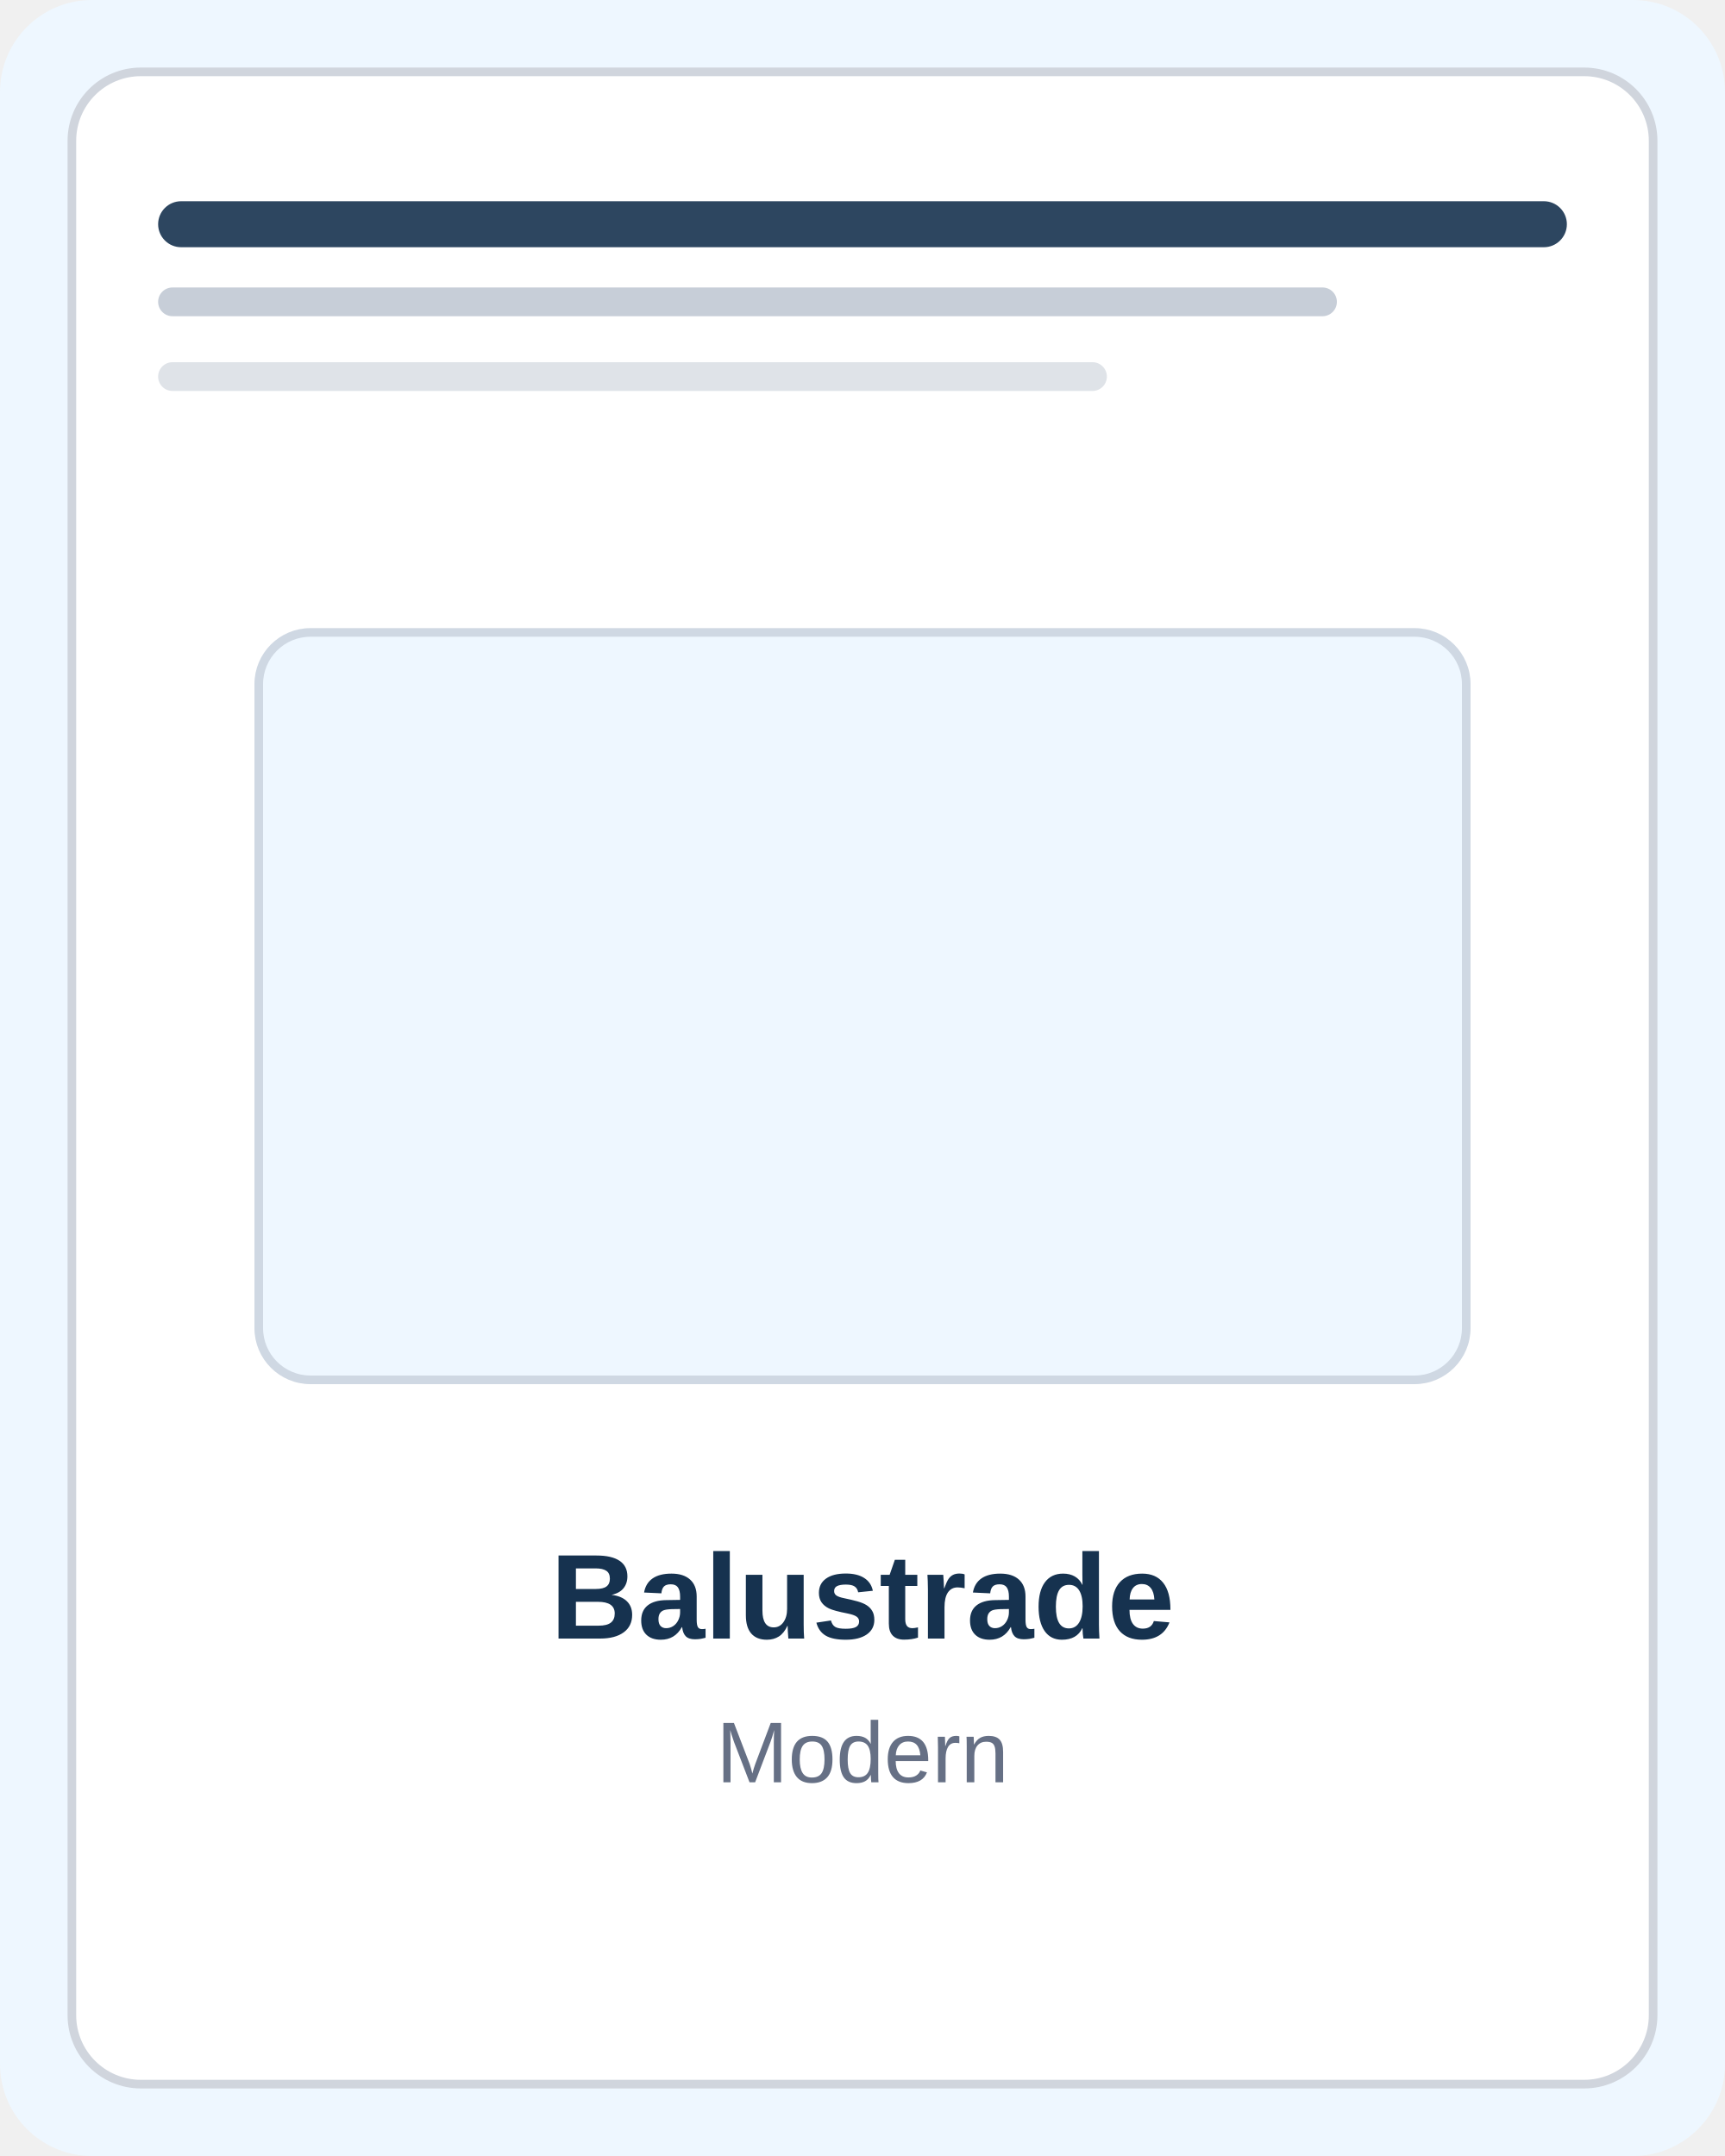
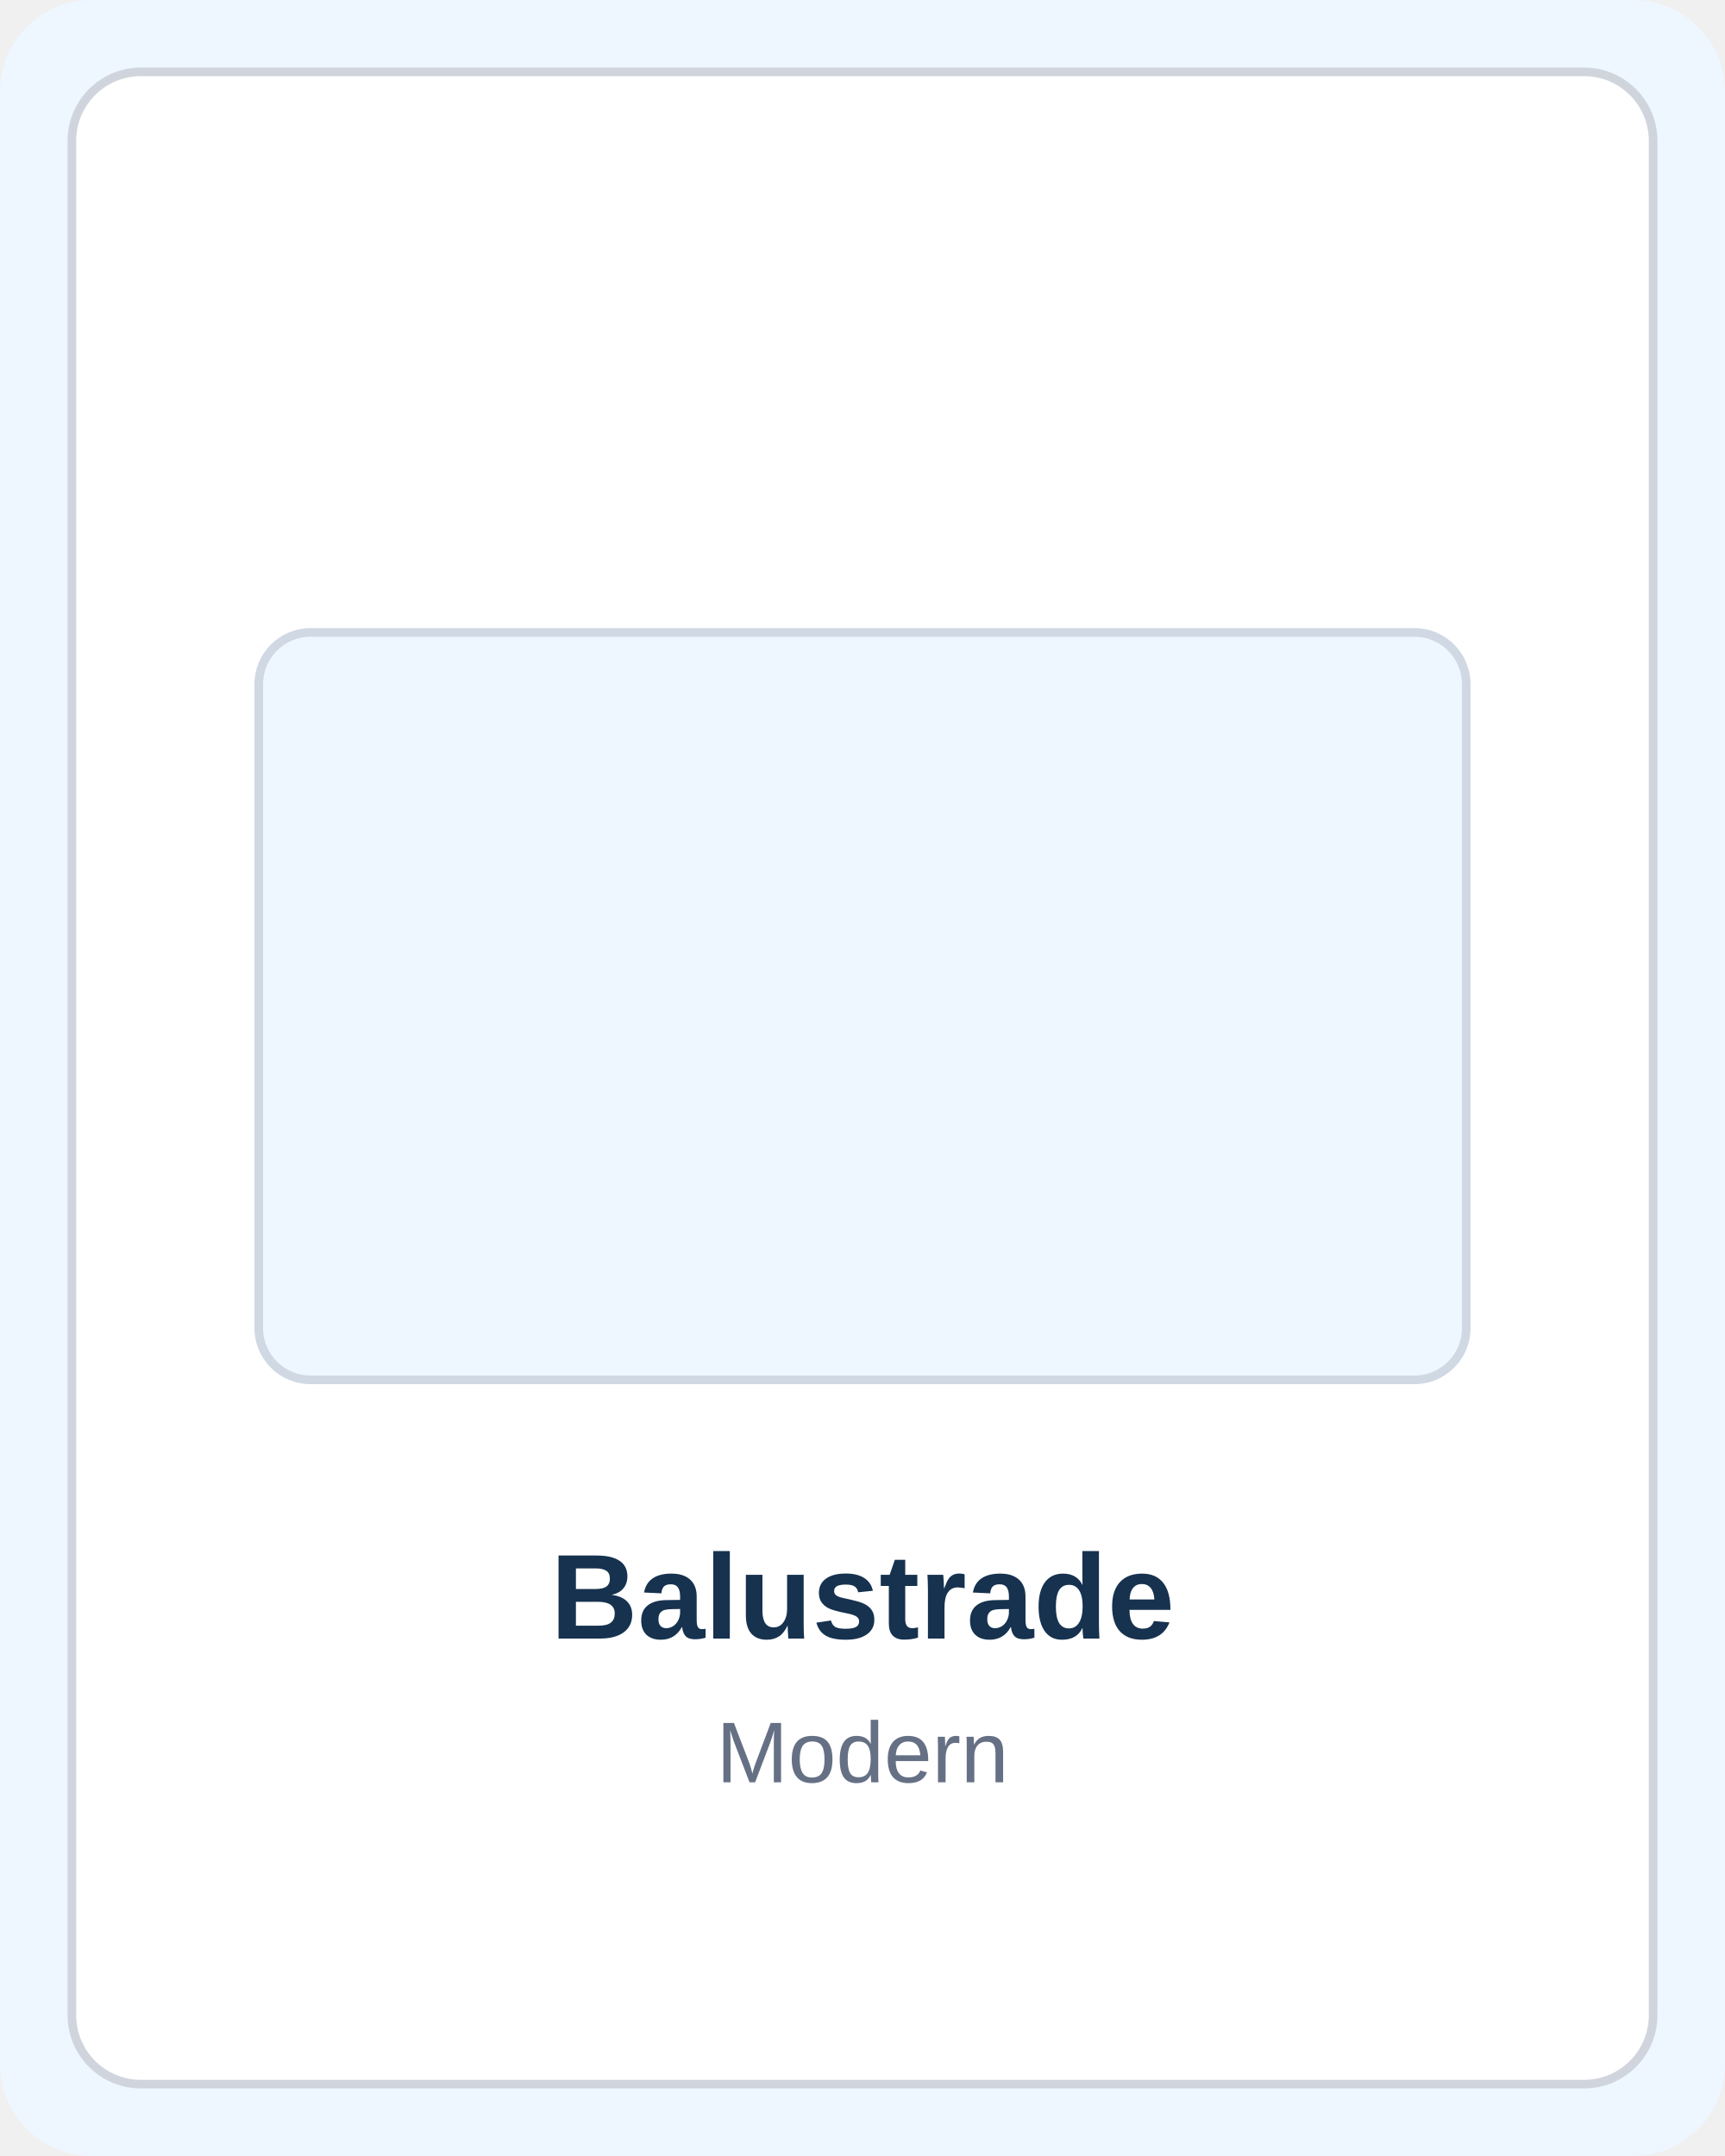
<svg xmlns="http://www.w3.org/2000/svg" viewBox="0 0 600 750">
  <rect width="600" height="750" rx="32" fill="#eef7ff" />
  <rect x="25" y="25" width="550" height="700" rx="24" fill="#ffffff" stroke="#d0d5dd" stroke-width="3" />
-   <rect x="55" y="70" width="490" height="16" rx="8" fill="#16324f" opacity="0.9" />
-   <rect x="55" y="100" width="410" height="10" rx="5" fill="#c7ced8" />
-   <rect x="55" y="126" width="330" height="10" rx="5" fill="#dfe3e8" />
  <rect x="90" y="220" width="420" height="260" rx="18" fill="#eef7ff" stroke="#cfd8e3" stroke-width="3" />
  <text x="300" y="570" text-anchor="middle" font-family="Arial" font-size="42" font-weight="700" fill="#16324f">Balustrade</text>
  <text x="300" y="620" text-anchor="middle" font-family="Arial" font-size="30" fill="#667085">Modern</text>
</svg>
